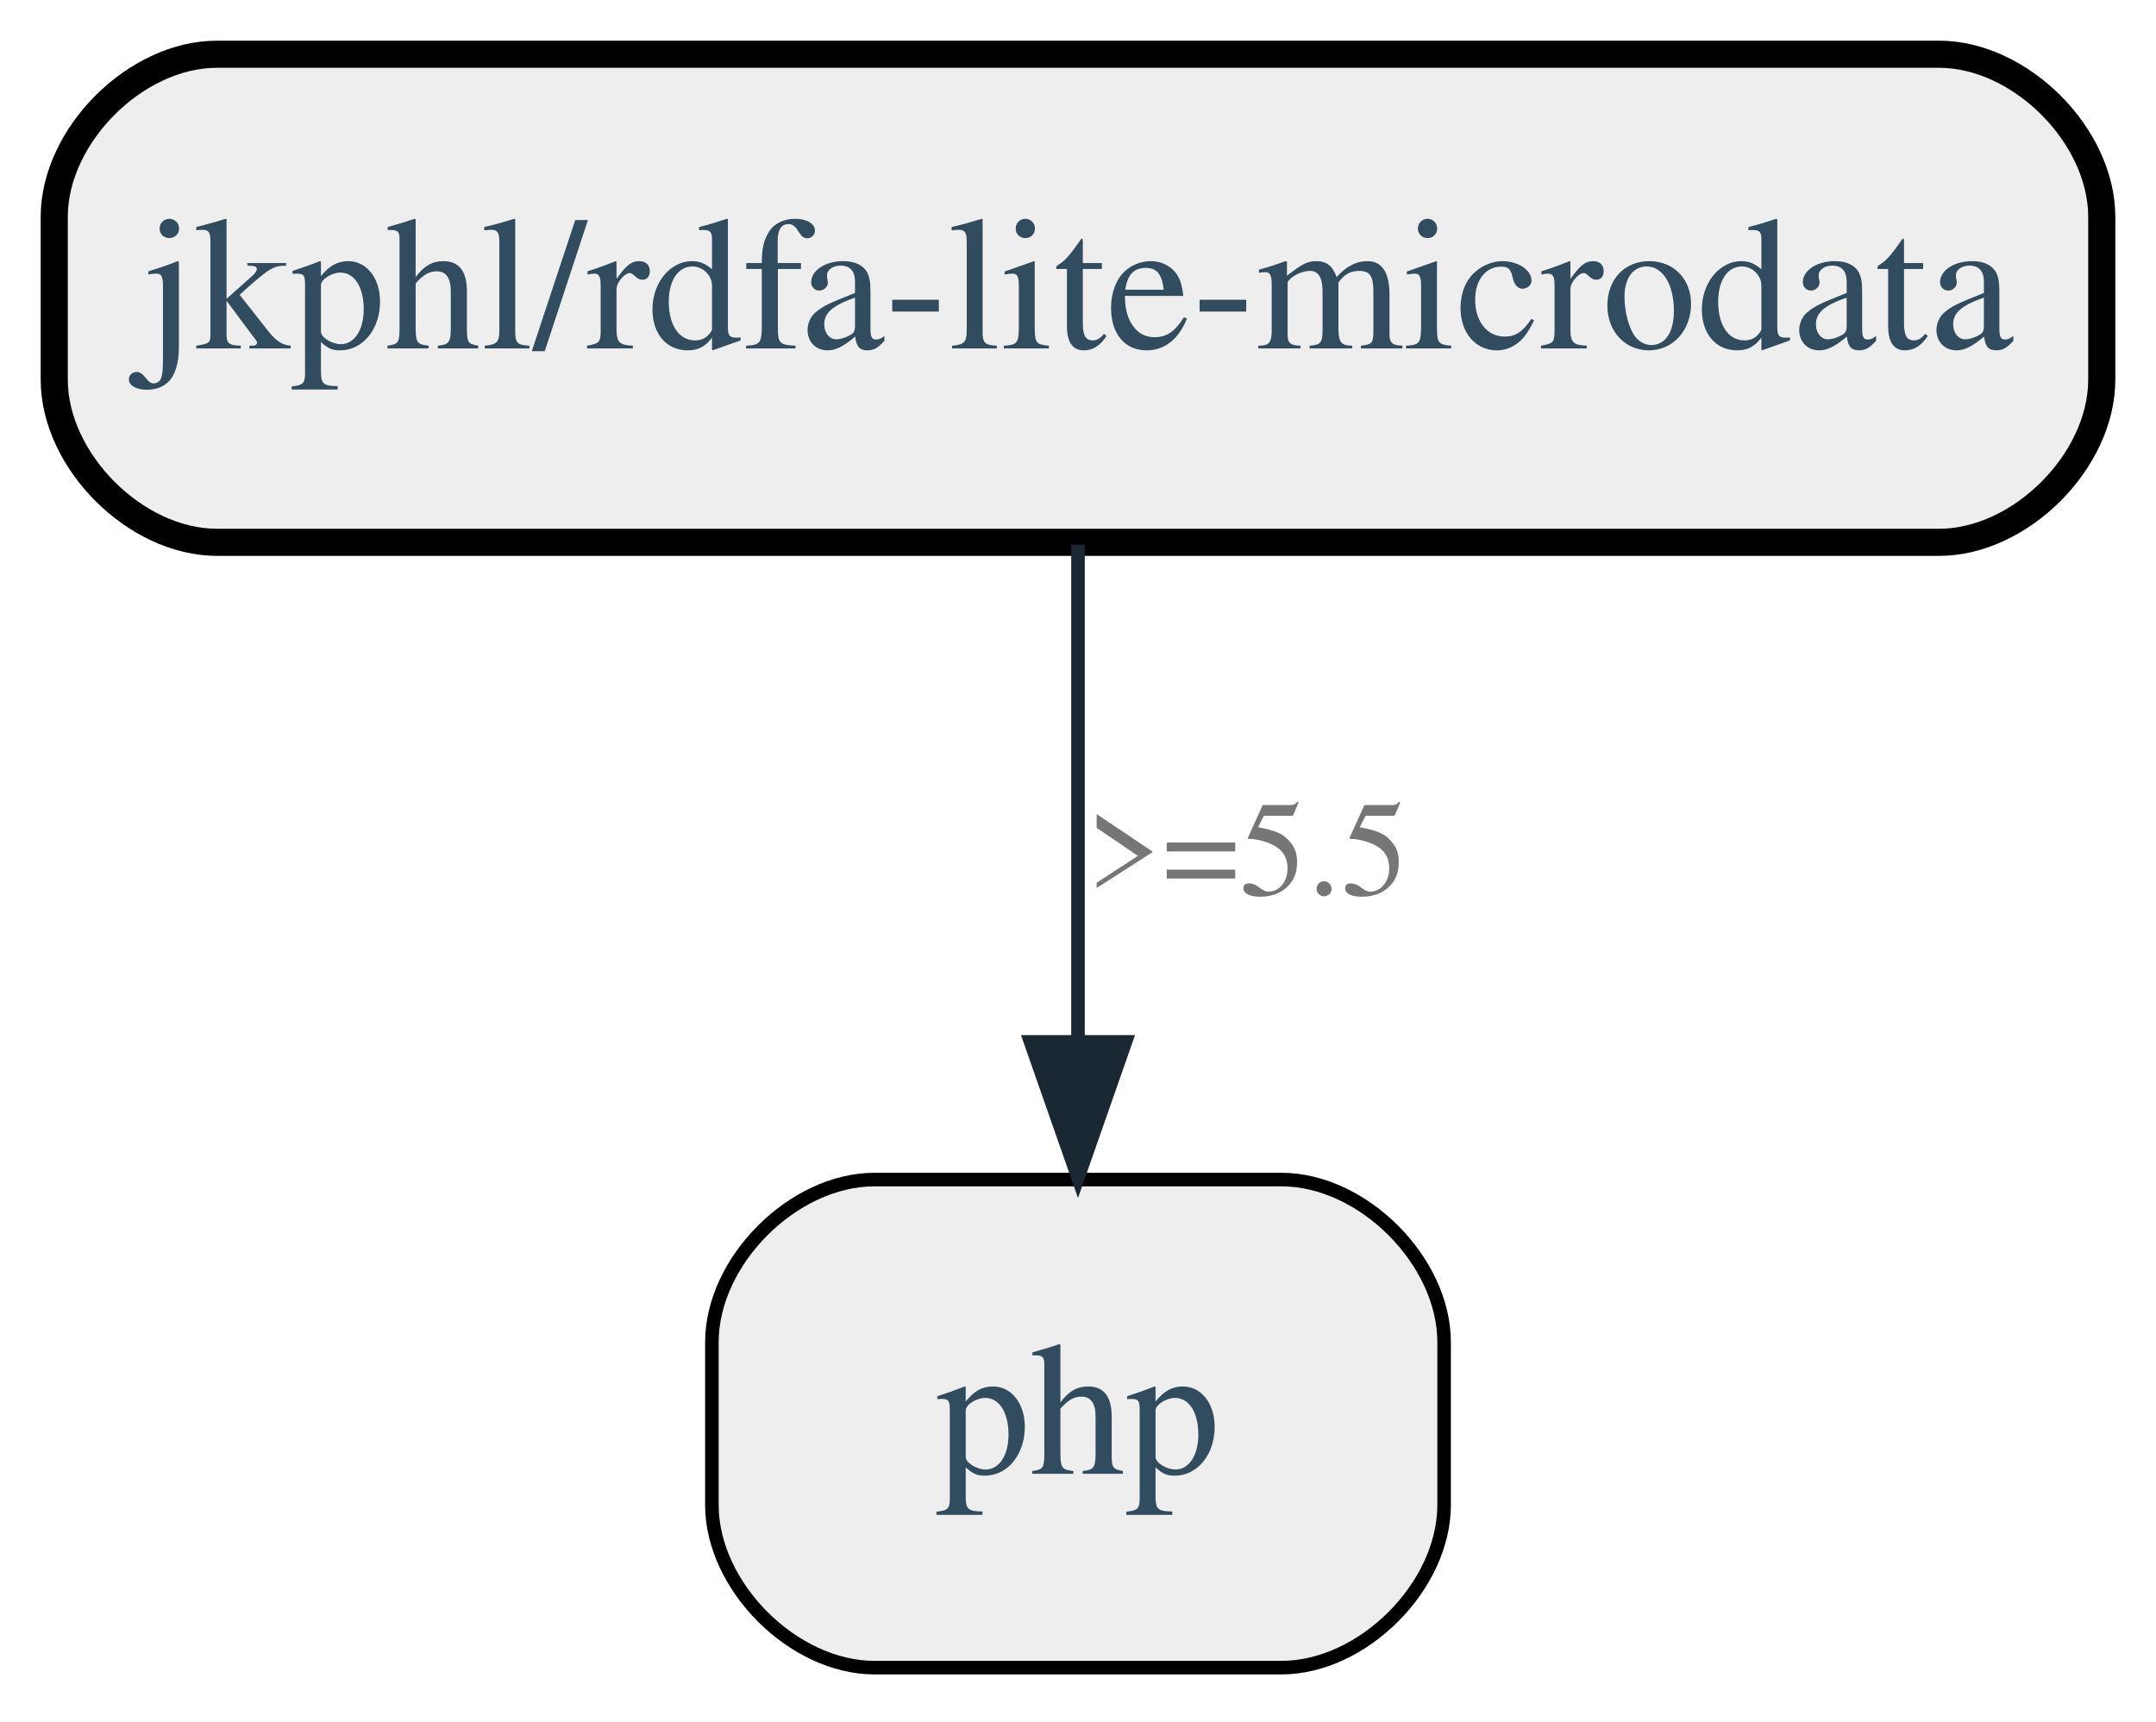
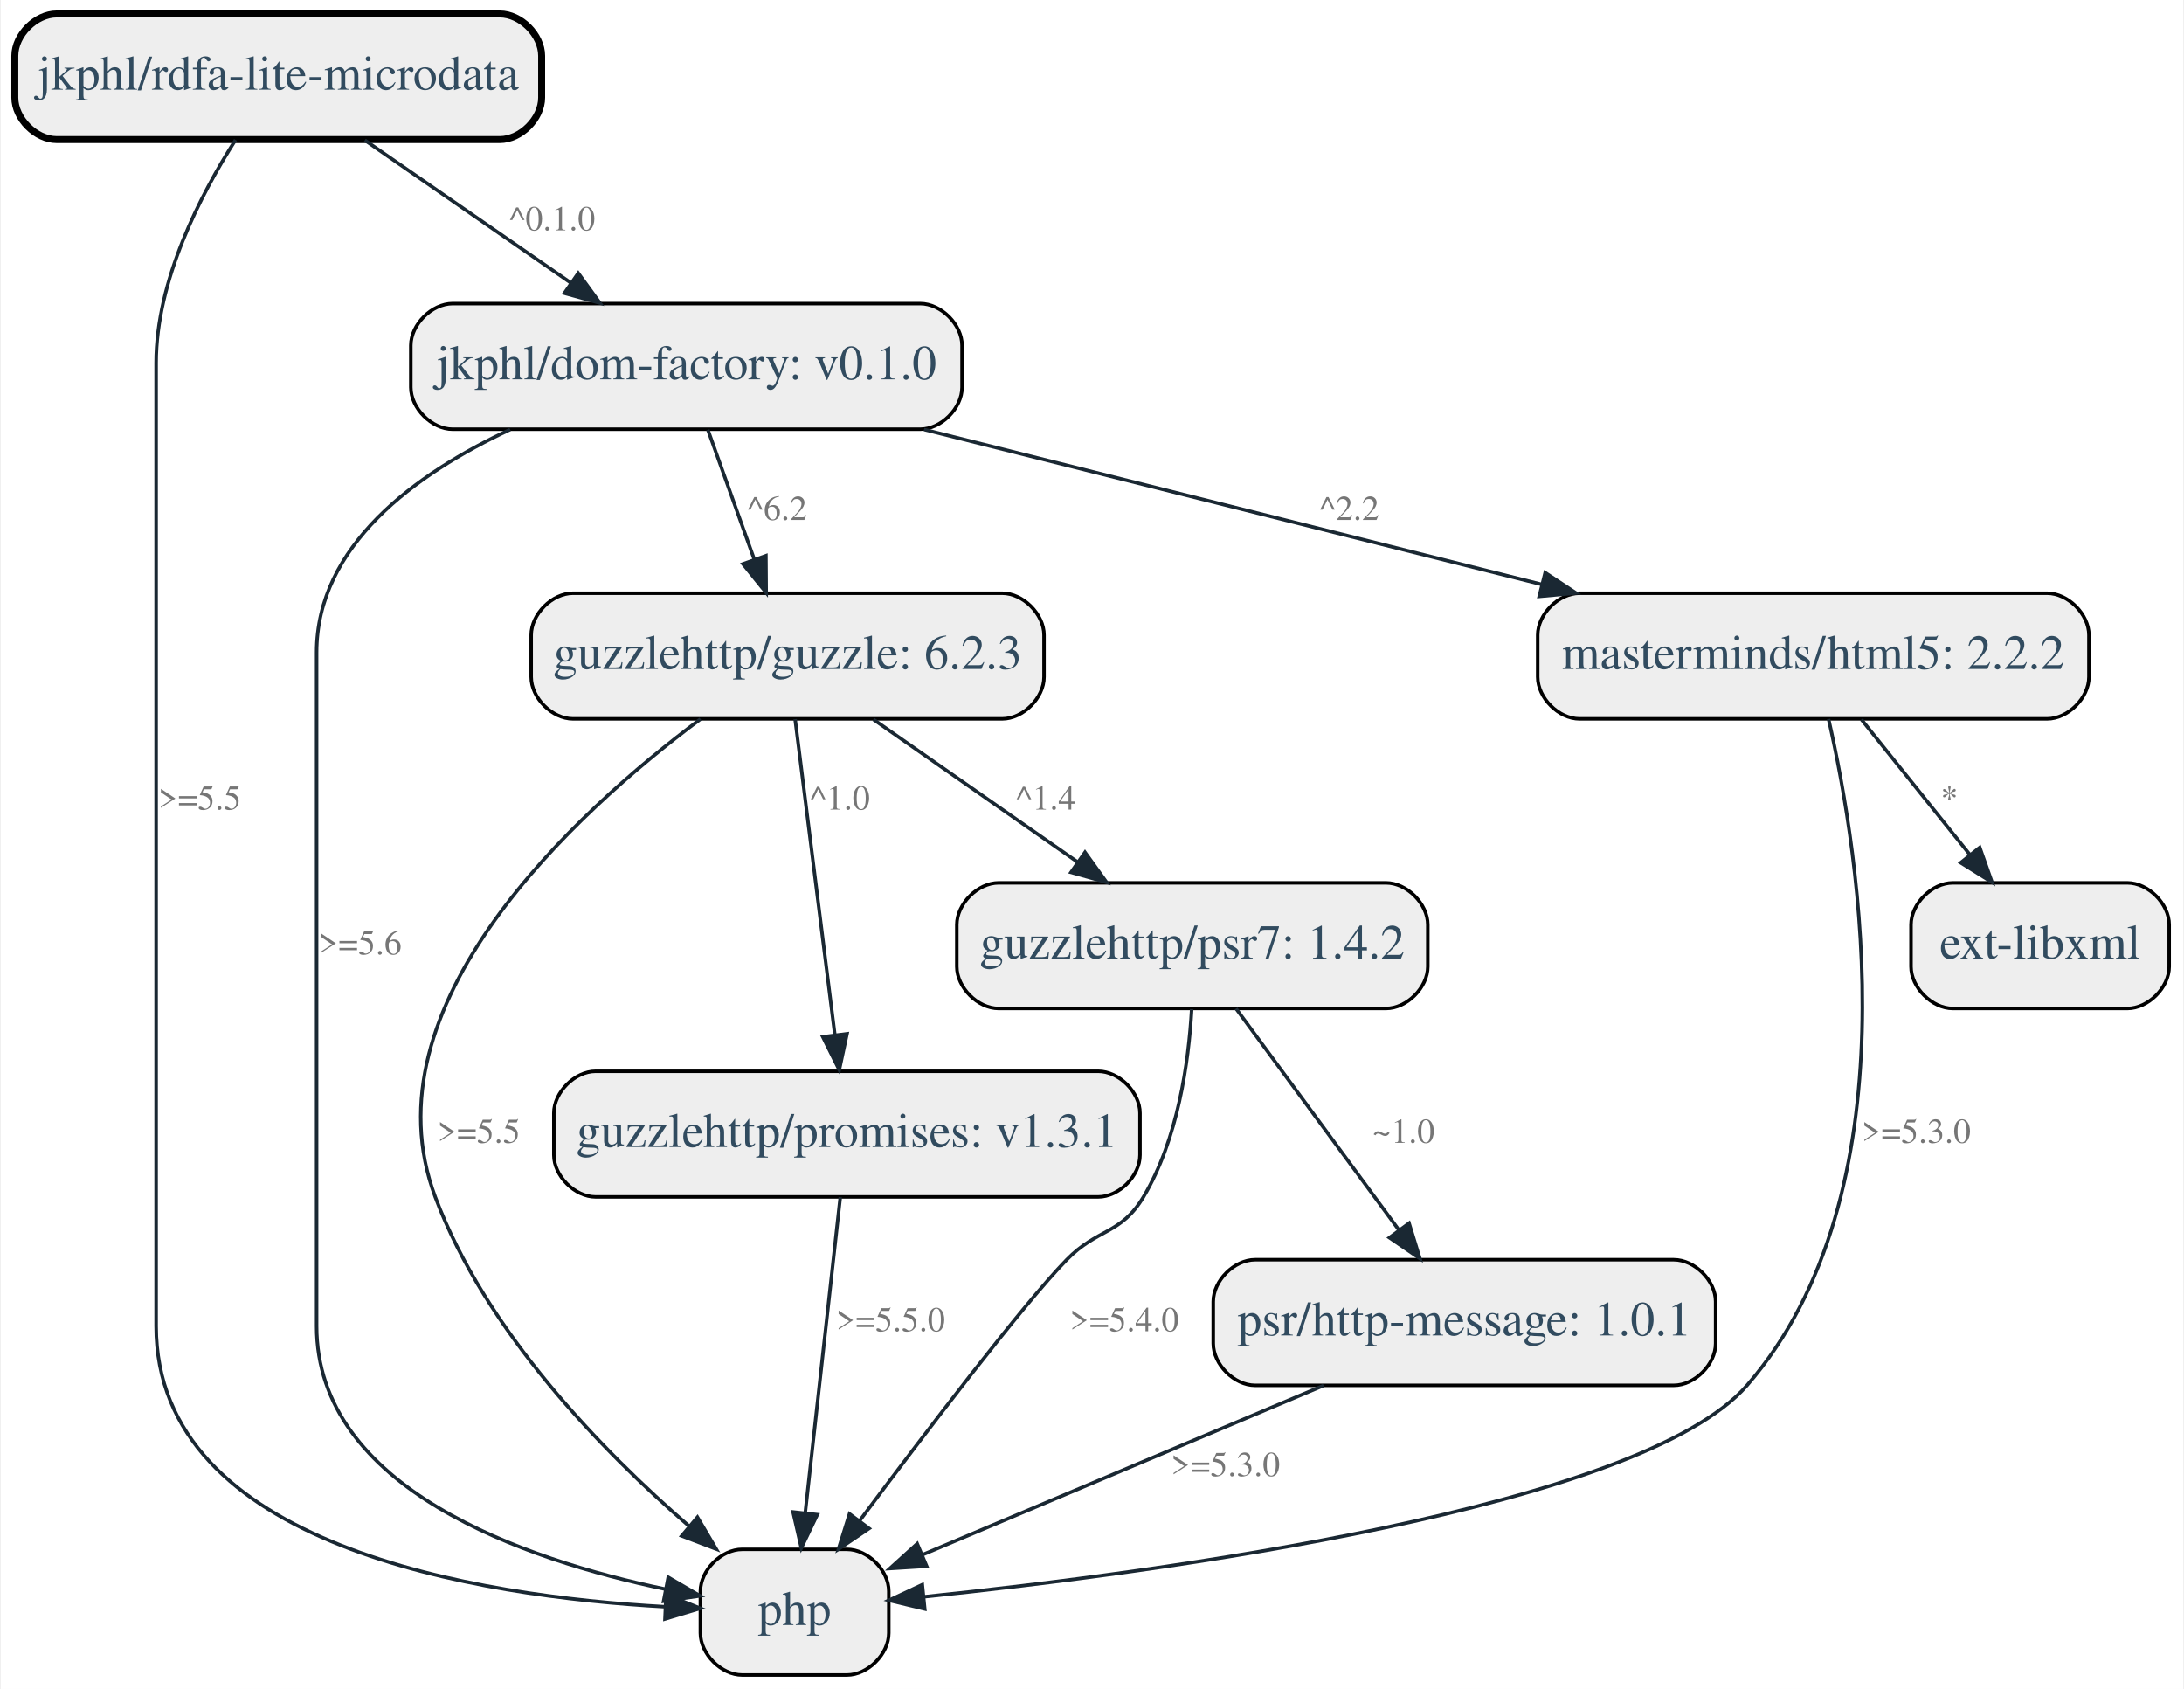
- <svg xmlns="http://www.w3.org/2000/svg" width="159pt" height="127pt" viewBox="0.00 0.00 159.00 127.00">
-   <g id="graph0" class="graph" transform="scale(1 1) rotate(0) translate(4 123)">
-     <polygon fill="white" stroke="none" points="-4,4 -4,-123 155,-123 155,4 -4,4" />
+ <svg xmlns="http://www.w3.org/2000/svg" width="626pt" height="484pt" viewBox="0.00 0.00 625.50 484.00">
+   <g id="graph0" class="graph" transform="scale(1 1) rotate(0) translate(4 480)">
+     <polygon fill="white" stroke="none" points="-4,4 -4,-480 621.5,-480 621.5,4 -4,4" />
    <g id="node1" class="node">
-       <path fill="#eeeeee" stroke="black" stroke-width="2" d="M139,-119C139,-119 12,-119 12,-119 6,-119 0,-113 0,-107 0,-107 0,-95 0,-95 0,-89 6,-83 12,-83 12,-83 139,-83 139,-83 145,-83 151,-89 151,-95 151,-95 151,-107 151,-107 151,-113 145,-119 139,-119" />
-       <text text-anchor="middle" x="75.5" y="-97.3" font-family="Times,serif" font-size="14.00" fill="#314b5f">jkphl/rdfa-lite-microdata</text>
+       <path fill="#eeeeee" stroke="black" stroke-width="2" d="M139,-476C139,-476 12,-476 12,-476 6,-476 0,-470 0,-464 0,-464 0,-452 0,-452 0,-446 6,-440 12,-440 12,-440 139,-440 139,-440 145,-440 151,-446 151,-452 151,-452 151,-464 151,-464 151,-470 145,-476 139,-476" />
+       <text text-anchor="middle" x="75.5" y="-454.3" font-family="Times,serif" font-size="14.00" fill="#314b5f">jkphl/rdfa-lite-microdata</text>
    </g>
    <g id="node2" class="node">
-       <path fill="#eeeeee" stroke="black" d="M90.5,-36C90.5,-36 60.5,-36 60.5,-36 54.5,-36 48.5,-30 48.5,-24 48.5,-24 48.5,-12 48.5,-12 48.5,-6 54.5,-0 60.5,-0 60.5,-0 90.5,-0 90.5,-0 96.5,-0 102.5,-6 102.5,-12 102.5,-12 102.5,-24 102.5,-24 102.5,-30 96.5,-36 90.5,-36" />
-       <text text-anchor="middle" x="75.5" y="-14.3" font-family="Times,serif" font-size="14.00" fill="#314b5f">php</text>
+       <path fill="#eeeeee" stroke="black" d="M238.5,-36C238.5,-36 208.5,-36 208.5,-36 202.5,-36 196.5,-30 196.5,-24 196.5,-24 196.5,-12 196.5,-12 196.5,-6 202.5,-0 208.5,-0 208.5,-0 238.5,-0 238.5,-0 244.5,-0 250.5,-6 250.5,-12 250.5,-12 250.5,-24 250.5,-24 250.5,-30 244.5,-36 238.5,-36" />
+       <text text-anchor="middle" x="223.5" y="-14.3" font-family="Times,serif" font-size="14.00" fill="#314b5f">php</text>
    </g>
    <g id="edge1" class="edge">
-       <path fill="none" stroke="#1a2833" d="M75.5,-82.822C75.5,-72.19 75.5,-58.306 75.5,-46.203" />
-       <polygon fill="#1a2833" stroke="#1a2833" points="79,-46.153 75.5,-36.153 72,-46.153 79,-46.153" />
-       <text text-anchor="middle" x="88" y="-57" font-family="Times,serif" font-size="10.00" fill="#767676">&gt;=5.5</text>
+       <path fill="none" stroke="#1a2833" d="M63.259,-439.906C53.166,-424.112 40.5,-399.591 40.5,-376 40.5,-376 40.5,-376 40.5,-100 40.5,-36.809 132.867,-22.523 186.357,-19.547" />
+       <polygon fill="#1a2833" stroke="#1a2833" points="186.665,-23.037 196.498,-19.091 186.351,-16.044 186.665,-23.037" />
+       <text text-anchor="middle" x="53" y="-248" font-family="Times,serif" font-size="10.00" fill="#767676">&gt;=5.5</text>
+     </g>
+     <g id="node3" class="node">
+       <path fill="#eeeeee" stroke="black" d="M259.5,-393C259.5,-393 125.5,-393 125.5,-393 119.5,-393 113.5,-387 113.5,-381 113.5,-381 113.5,-369 113.5,-369 113.5,-363 119.5,-357 125.5,-357 125.5,-357 259.5,-357 259.5,-357 265.5,-357 271.5,-363 271.5,-369 271.5,-369 271.5,-381 271.5,-381 271.5,-387 265.5,-393 259.5,-393" />
+       <text text-anchor="middle" x="192.5" y="-371.3" font-family="Times,serif" font-size="14.00" fill="#314b5f">jkphl/dom-factory: v0.1.0</text>
+     </g>
+     <g id="edge2" class="edge">
+       <path fill="none" stroke="#1a2833" d="M100.313,-439.822C117.531,-427.902 140.655,-411.892 159.436,-398.89" />
+       <polygon fill="#1a2833" stroke="#1a2833" points="161.493,-401.723 167.723,-393.153 157.509,-395.968 161.493,-401.723" />
+       <text text-anchor="middle" x="154" y="-414" font-family="Times,serif" font-size="10.00" fill="#767676">^0.1.0</text>
+     </g>
+     <g id="edge11" class="edge">
+       <path fill="none" stroke="#1a2833" d="M141.984,-356.916C114.682,-344.152 86.5,-323.572 86.5,-293 86.5,-293 86.5,-293 86.5,-100 86.5,-53.386 145.996,-33.032 186.572,-24.572" />
+       <polygon fill="#1a2833" stroke="#1a2833" points="187.278,-28 196.433,-22.668 185.951,-21.127 187.278,-28" />
+       <text text-anchor="middle" x="99" y="-206.5" font-family="Times,serif" font-size="10.00" fill="#767676">&gt;=5.6</text>
+     </g>
+     <g id="node4" class="node">
+       <path fill="#eeeeee" stroke="black" d="M283,-310C283,-310 160,-310 160,-310 154,-310 148,-304 148,-298 148,-298 148,-286 148,-286 148,-280 154,-274 160,-274 160,-274 283,-274 283,-274 289,-274 295,-280 295,-286 295,-286 295,-298 295,-298 295,-304 289,-310 283,-310" />
+       <text text-anchor="middle" x="221.5" y="-288.3" font-family="Times,serif" font-size="14.00" fill="#314b5f">guzzlehttp/guzzle: 6.2.3</text>
+     </g>
+     <g id="edge9" class="edge">
+       <path fill="none" stroke="#1a2833" d="M198.65,-356.822C202.495,-346.083 207.528,-332.025 211.892,-319.837" />
+       <polygon fill="#1a2833" stroke="#1a2833" points="215.283,-320.748 215.359,-310.153 208.693,-318.388 215.283,-320.748" />
+       <text text-anchor="middle" x="218.5" y="-331" font-family="Times,serif" font-size="10.00" fill="#767676">^6.2</text>
+     </g>
+     <g id="node8" class="node">
+       <path fill="#eeeeee" stroke="black" d="M582.5,-310C582.5,-310 448.5,-310 448.5,-310 442.5,-310 436.5,-304 436.5,-298 436.5,-298 436.5,-286 436.5,-286 436.5,-280 442.5,-274 448.5,-274 448.5,-274 582.5,-274 582.5,-274 588.5,-274 594.5,-280 594.5,-286 594.5,-286 594.5,-298 594.5,-298 594.5,-304 588.5,-310 582.5,-310" />
+       <text text-anchor="middle" x="515.5" y="-288.3" font-family="Times,serif" font-size="14.00" fill="#314b5f">masterminds/html5: 2.2.2</text>
+     </g>
+     <g id="edge10" class="edge">
+       <path fill="none" stroke="#1a2833" d="M260.605,-356.921C312.355,-343.943 383.598,-326.078 437.611,-312.532" />
+       <polygon fill="#1a2833" stroke="#1a2833" points="438.64,-315.883 447.488,-310.056 436.937,-309.093 438.64,-315.883" />
+       <text text-anchor="middle" x="382.5" y="-331" font-family="Times,serif" font-size="10.00" fill="#767676">^2.2</text>
+     </g>
+     <g id="edge5" class="edge">
+       <path fill="none" stroke="#1a2833" d="M196.533,-273.939C160.393,-246.939 99.953,-191.785 120.5,-137 134.976,-98.403 168.425,-64.14 193.301,-42.612" />
+       <polygon fill="#1a2833" stroke="#1a2833" points="195.656,-45.205 201.042,-36.081 191.142,-39.855 195.656,-45.205" />
+       <text text-anchor="middle" x="133" y="-152.5" font-family="Times,serif" font-size="10.00" fill="#767676">&gt;=5.5</text>
+     </g>
+     <g id="node5" class="node">
+       <path fill="#eeeeee" stroke="black" d="M310.5,-173C310.5,-173 166.5,-173 166.5,-173 160.5,-173 154.5,-167 154.5,-161 154.5,-161 154.5,-149 154.5,-149 154.5,-143 160.5,-137 166.5,-137 166.5,-137 310.5,-137 310.5,-137 316.5,-137 322.5,-143 322.5,-149 322.5,-149 322.5,-161 322.5,-161 322.5,-167 316.5,-173 310.5,-173" />
+       <text text-anchor="middle" x="238.5" y="-151.3" font-family="Times,serif" font-size="14.00" fill="#314b5f">guzzlehttp/promises: v1.3.1</text>
+     </g>
+     <g id="edge3" class="edge">
+       <path fill="none" stroke="#1a2833" d="M223.653,-273.902C226.524,-251.103 231.64,-210.479 235.051,-183.386" />
+       <polygon fill="#1a2833" stroke="#1a2833" points="238.534,-183.744 236.311,-173.385 231.589,-182.87 238.534,-183.744" />
+       <text text-anchor="middle" x="236.5" y="-248" font-family="Times,serif" font-size="10.00" fill="#767676">^1.0</text>
+     </g>
+     <g id="node6" class="node">
+       <path fill="#eeeeee" stroke="black" d="M393,-227C393,-227 282,-227 282,-227 276,-227 270,-221 270,-215 270,-215 270,-203 270,-203 270,-197 276,-191 282,-191 282,-191 393,-191 393,-191 399,-191 405,-197 405,-203 405,-203 405,-215 405,-215 405,-221 399,-227 393,-227" />
+       <text text-anchor="middle" x="337.5" y="-205.3" font-family="Times,serif" font-size="14.00" fill="#314b5f">guzzlehttp/psr7: 1.4.2</text>
+     </g>
+     <g id="edge4" class="edge">
+       <path fill="none" stroke="#1a2833" d="M246.101,-273.822C263.172,-261.902 286.099,-245.892 304.719,-232.89" />
+       <polygon fill="#1a2833" stroke="#1a2833" points="306.74,-235.748 312.935,-227.153 302.732,-230.009 306.74,-235.748" />
+       <text text-anchor="middle" x="295.5" y="-248" font-family="Times,serif" font-size="10.00" fill="#767676">^1.4</text>
+     </g>
+     <g id="edge6" class="edge">
+       <path fill="none" stroke="#1a2833" d="M236.6,-136.902C234.067,-114.103 229.553,-73.479 226.543,-46.386" />
+       <polygon fill="#1a2833" stroke="#1a2833" points="230.015,-45.938 225.432,-36.385 223.058,-46.711 230.015,-45.938" />
+       <text text-anchor="middle" x="251" y="-98.5" font-family="Times,serif" font-size="10.00" fill="#767676">&gt;=5.5.0</text>
+     </g>
+     <g id="edge7" class="edge">
+       <path fill="none" stroke="#1a2833" d="M337.323,-190.776C336.452,-175.629 333.381,-153.489 323.5,-137 317.006,-126.163 310.329,-128.037 301.5,-119 288.989,-106.194 260.899,-69.307 242.071,-44.099" />
+       <polygon fill="#1a2833" stroke="#1a2833" points="244.856,-41.98 236.076,-36.05 239.242,-46.161 244.856,-41.98" />
+       <text text-anchor="middle" x="318" y="-98.5" font-family="Times,serif" font-size="10.00" fill="#767676">&gt;=5.4.0</text>
+     </g>
+     <g id="node7" class="node">
+       <path fill="#eeeeee" stroke="black" d="M475.5,-119C475.5,-119 355.5,-119 355.5,-119 349.5,-119 343.5,-113 343.5,-107 343.5,-107 343.5,-95 343.5,-95 343.5,-89 349.5,-83 355.5,-83 355.5,-83 475.5,-83 475.5,-83 481.5,-83 487.5,-89 487.5,-95 487.5,-95 487.5,-107 487.5,-107 487.5,-113 481.5,-119 475.5,-119" />
+       <text text-anchor="middle" x="415.5" y="-97.3" font-family="Times,serif" font-size="14.00" fill="#314b5f">psr/http-message: 1.0.1</text>
+     </g>
+     <g id="edge8" class="edge">
+       <path fill="none" stroke="#1a2833" d="M350.032,-190.969C362.636,-173.84 382.224,-147.221 396.692,-127.559" />
+       <polygon fill="#1a2833" stroke="#1a2833" points="399.632,-129.469 402.74,-119.341 393.994,-125.321 399.632,-129.469" />
+       <text text-anchor="middle" x="398" y="-152.5" font-family="Times,serif" font-size="10.00" fill="#767676">~1.0</text>
+     </g>
+     <g id="edge14" class="edge">
+       <path fill="none" stroke="#1a2833" d="M375.125,-82.958C354.579,-74.286 329.21,-63.58 306.5,-54 291.398,-47.629 274.749,-40.608 260.351,-34.537" />
+       <polygon fill="#1a2833" stroke="#1a2833" points="261.364,-31.166 250.79,-30.506 258.645,-37.616 261.364,-31.166" />
+       <text text-anchor="middle" x="347" y="-57" font-family="Times,serif" font-size="10.00" fill="#767676">&gt;=5.3.0</text>
+     </g>
+     <g id="edge13" class="edge">
+       <path fill="none" stroke="#1a2833" d="M519.869,-273.938C528.765,-234.857 544.329,-137.997 496.5,-83 465.873,-47.784 327.975,-29.418 260.677,-22.416" />
+       <polygon fill="#1a2833" stroke="#1a2833" points="260.811,-18.912 250.51,-21.389 260.107,-25.877 260.811,-18.912" />
+       <text text-anchor="middle" x="545" y="-152.5" font-family="Times,serif" font-size="10.00" fill="#767676">&gt;=5.3.0</text>
+     </g>
+     <g id="node9" class="node">
+       <path fill="#eeeeee" stroke="black" d="M605.5,-227C605.5,-227 555.5,-227 555.5,-227 549.5,-227 543.5,-221 543.5,-215 543.5,-215 543.5,-203 543.5,-203 543.5,-197 549.5,-191 555.5,-191 555.5,-191 605.5,-191 605.5,-191 611.5,-191 617.5,-197 617.5,-203 617.5,-203 617.5,-215 617.5,-215 617.5,-221 611.5,-227 605.5,-227" />
+       <text text-anchor="middle" x="580.5" y="-205.3" font-family="Times,serif" font-size="14.00" fill="#314b5f">ext-libxml</text>
+     </g>
+     <g id="edge12" class="edge">
+       <path fill="none" stroke="#1a2833" d="M529.285,-273.822C538.333,-262.546 550.318,-247.611 560.419,-235.024" />
+       <polygon fill="#1a2833" stroke="#1a2833" points="563.206,-237.143 566.735,-227.153 557.747,-232.762 563.206,-237.143" />
+       <text text-anchor="middle" x="554.5" y="-248" font-family="Times,serif" font-size="10.00" fill="#767676">*</text>
    </g>
  </g>
</svg>
